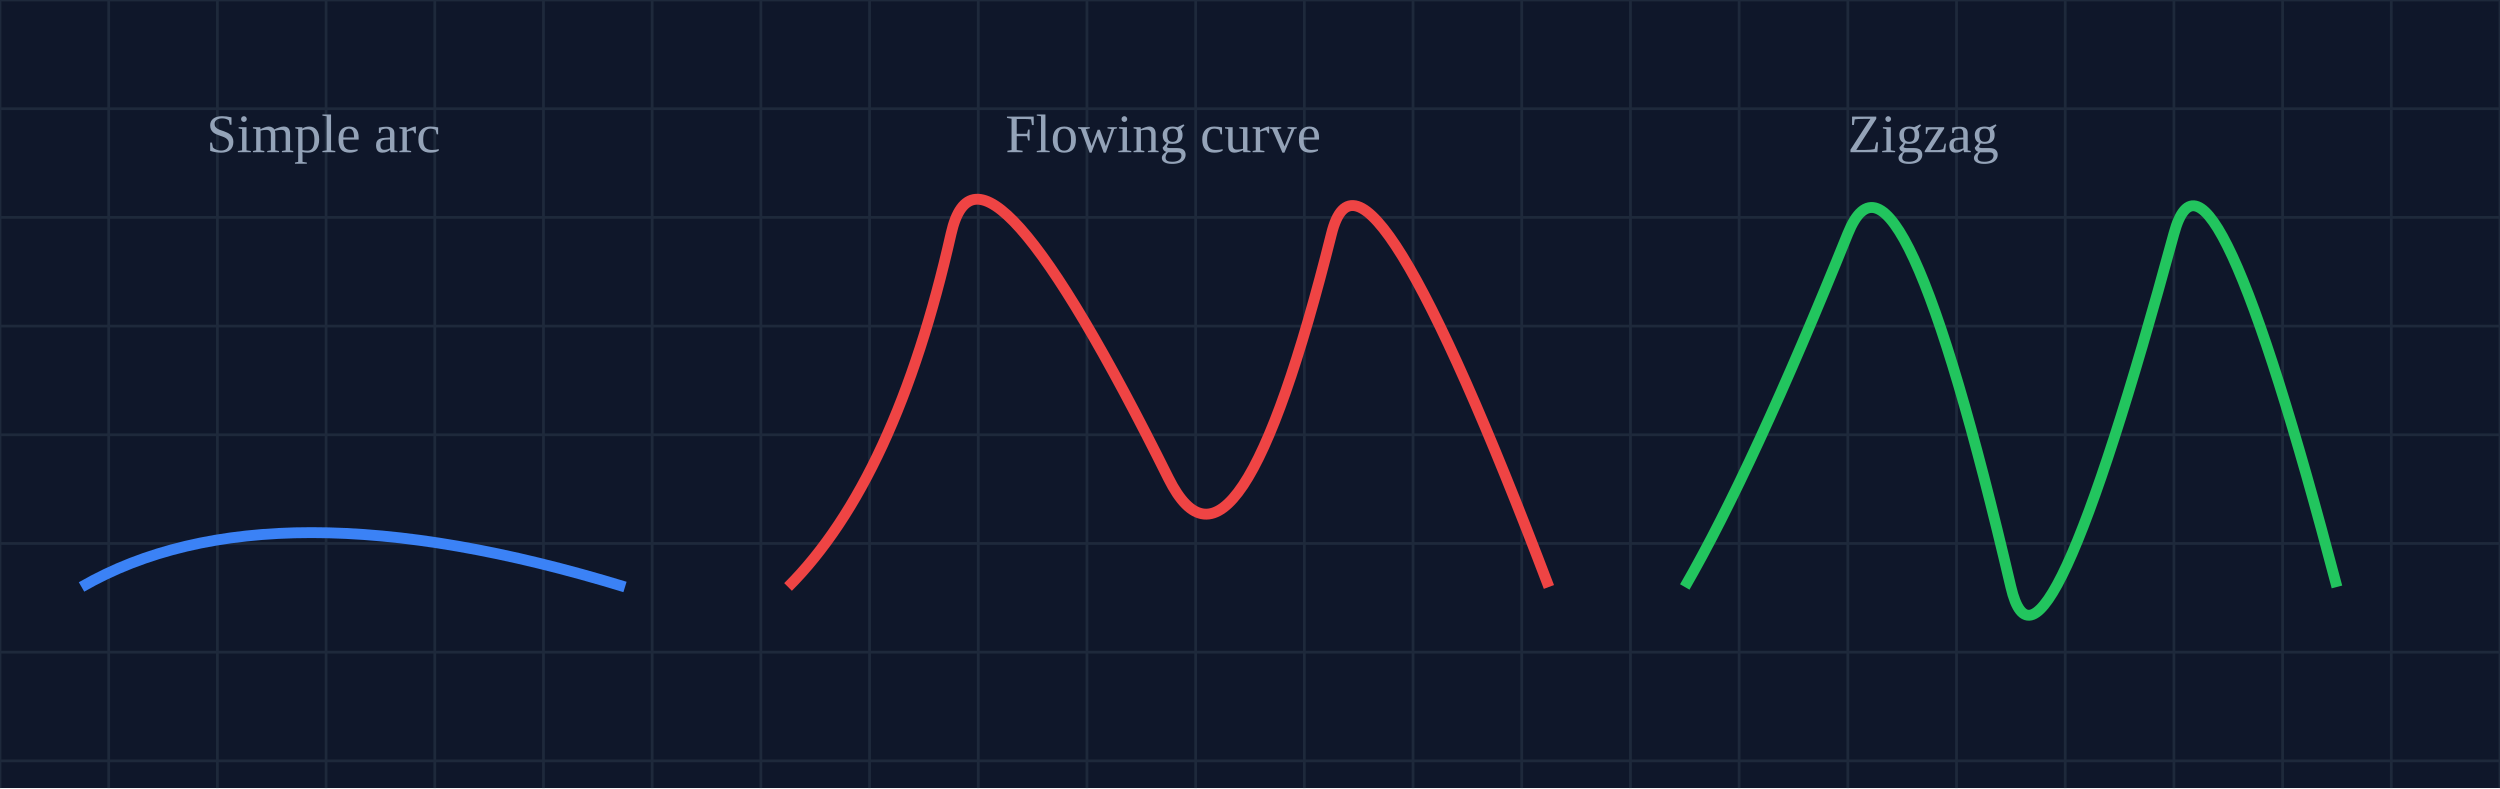
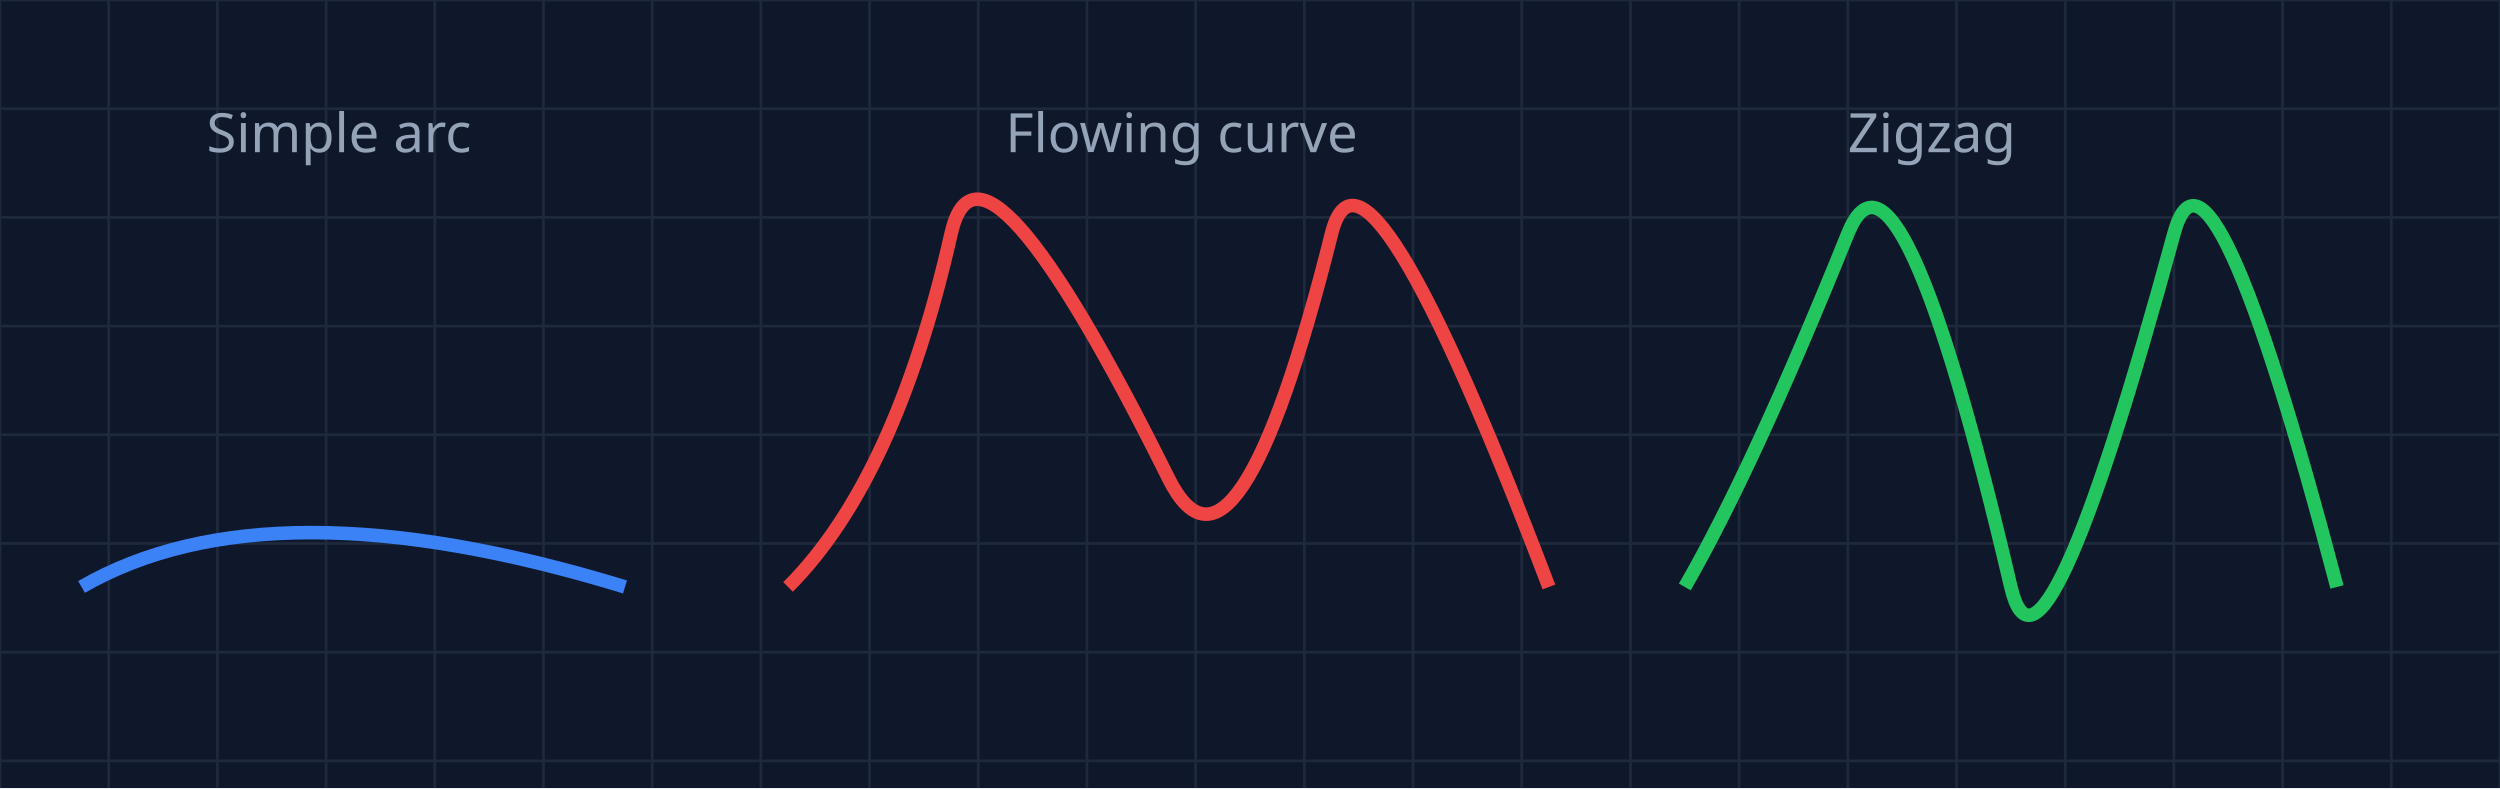
<svg xmlns="http://www.w3.org/2000/svg" viewBox="0 0 460 145" width="460" height="145">
  <path data-layer-name="bg" id="bg" d="M 0 0 l 460 0 l 0 145 l -460 0 z" fill="#0f172a" stroke="none" stroke-width="2" />
  <path data-layer-name="grid" id="grid" d="M 0 0 h 460 M 0 20 h 460 M 0 40 h 460 M 0 60 h 460 M 0 80 h 460 M 0 100 h 460 M 0 120 h 460 M 0 140 h 460 M 0 0 v 145 M 20 0 v 145 M 40 0 v 145 M 60 0 v 145 M 80 0 v 145 M 100 0 v 145 M 120 0 v 145 M 140 0 v 145 M 160 0 v 145 M 180 0 v 145 M 200 0 v 145 M 220 0 v 145 M 240 0 v 145 M 260 0 v 145 M 280 0 v 145 M 300 0 v 145 M 320 0 v 145 M 340 0 v 145 M 360 0 v 145 M 380 0 v 145 M 400 0 v 145 M 420 0 v 145 M 440 0 v 145 M 460 0 v 145" fill="none" stroke="#1e293b" stroke-width="0.5" />
  <g data-layer-name="layout" id="layout" transform="translate(0, 0)">
    <g data-layer-name="arc-group" id="arc-group" transform="translate(15, 8)">
-       <text data-layer-name="arc-label" id="arc-label" x="23" y="20" font-size="10" fill="#94a3b8">Simple arc</text>
-       <path data-layer-name="arc" id="arc" d="m 0 100 q 34.641 -20 100 0" fill="none" stroke="#3b82f6" stroke-width="2" />
+       <text data-layer-name="arc-label" id="arc-label" x="23" y="20" font-size="10" fill="#94a3b8" font-family="system-ui, sans-serif">Simple arc</text>
+       <path data-layer-name="arc" id="arc" d="m 0 100 q 34.641 -20 100 0" fill="none" stroke="#3b82f6" stroke-width="2.5" />
    </g>
    <g data-layer-name="flow-group" id="flow-group" transform="translate(145, 8)">
-       <text data-layer-name="flow-label" id="flow-label" x="40" y="20" font-size="10" fill="#94a3b8">Flowing curve</text>
-       <path data-layer-name="flowing" id="flowing" d="m 0 100 q 19.799 -19.799 30 -65 q 5.504 -24.387 40 45 q 12.465 25.072 30 -45 q 6.069 -24.252 40 65" fill="none" stroke="#ef4444" stroke-width="2" />
+       <text data-layer-name="flow-label" id="flow-label" x="40" y="20" font-size="10" fill="#94a3b8" font-family="system-ui, sans-serif">Flowing curve</text>
+       <path data-layer-name="flowing" id="flowing" d="m 0 100 q 19.799 -19.799 30 -65 q 5.504 -24.387 40 45 q 12.465 25.072 30 -45 q 6.069 -24.252 40 65" fill="none" stroke="#ef4444" stroke-width="2.5" />
    </g>
    <g data-layer-name="zig-group" id="zig-group" transform="translate(310, 8)">
-       <text data-layer-name="zig-label" id="zig-label" x="30" y="20" font-size="10" fill="#94a3b8">Zigzag</text>
-       <path data-layer-name="zigzag" id="zigzag" d="m 0 100 q 12.5 -21.651 30 -65 q 9.359 -23.182 30 65 q 5.698 24.342 30 -65 q 6.562 -24.123 30 65" fill="none" stroke="#22c55e" stroke-width="2" />
+       <text data-layer-name="zig-label" id="zig-label" x="30" y="20" font-size="10" fill="#94a3b8" font-family="system-ui, sans-serif">Zigzag</text>
+       <path data-layer-name="zigzag" id="zigzag" d="m 0 100 q 12.5 -21.651 30 -65 q 9.359 -23.182 30 65 q 5.698 24.342 30 -65 q 6.562 -24.123 30 65" fill="none" stroke="#22c55e" stroke-width="2.5" />
    </g>
  </g>
</svg>
